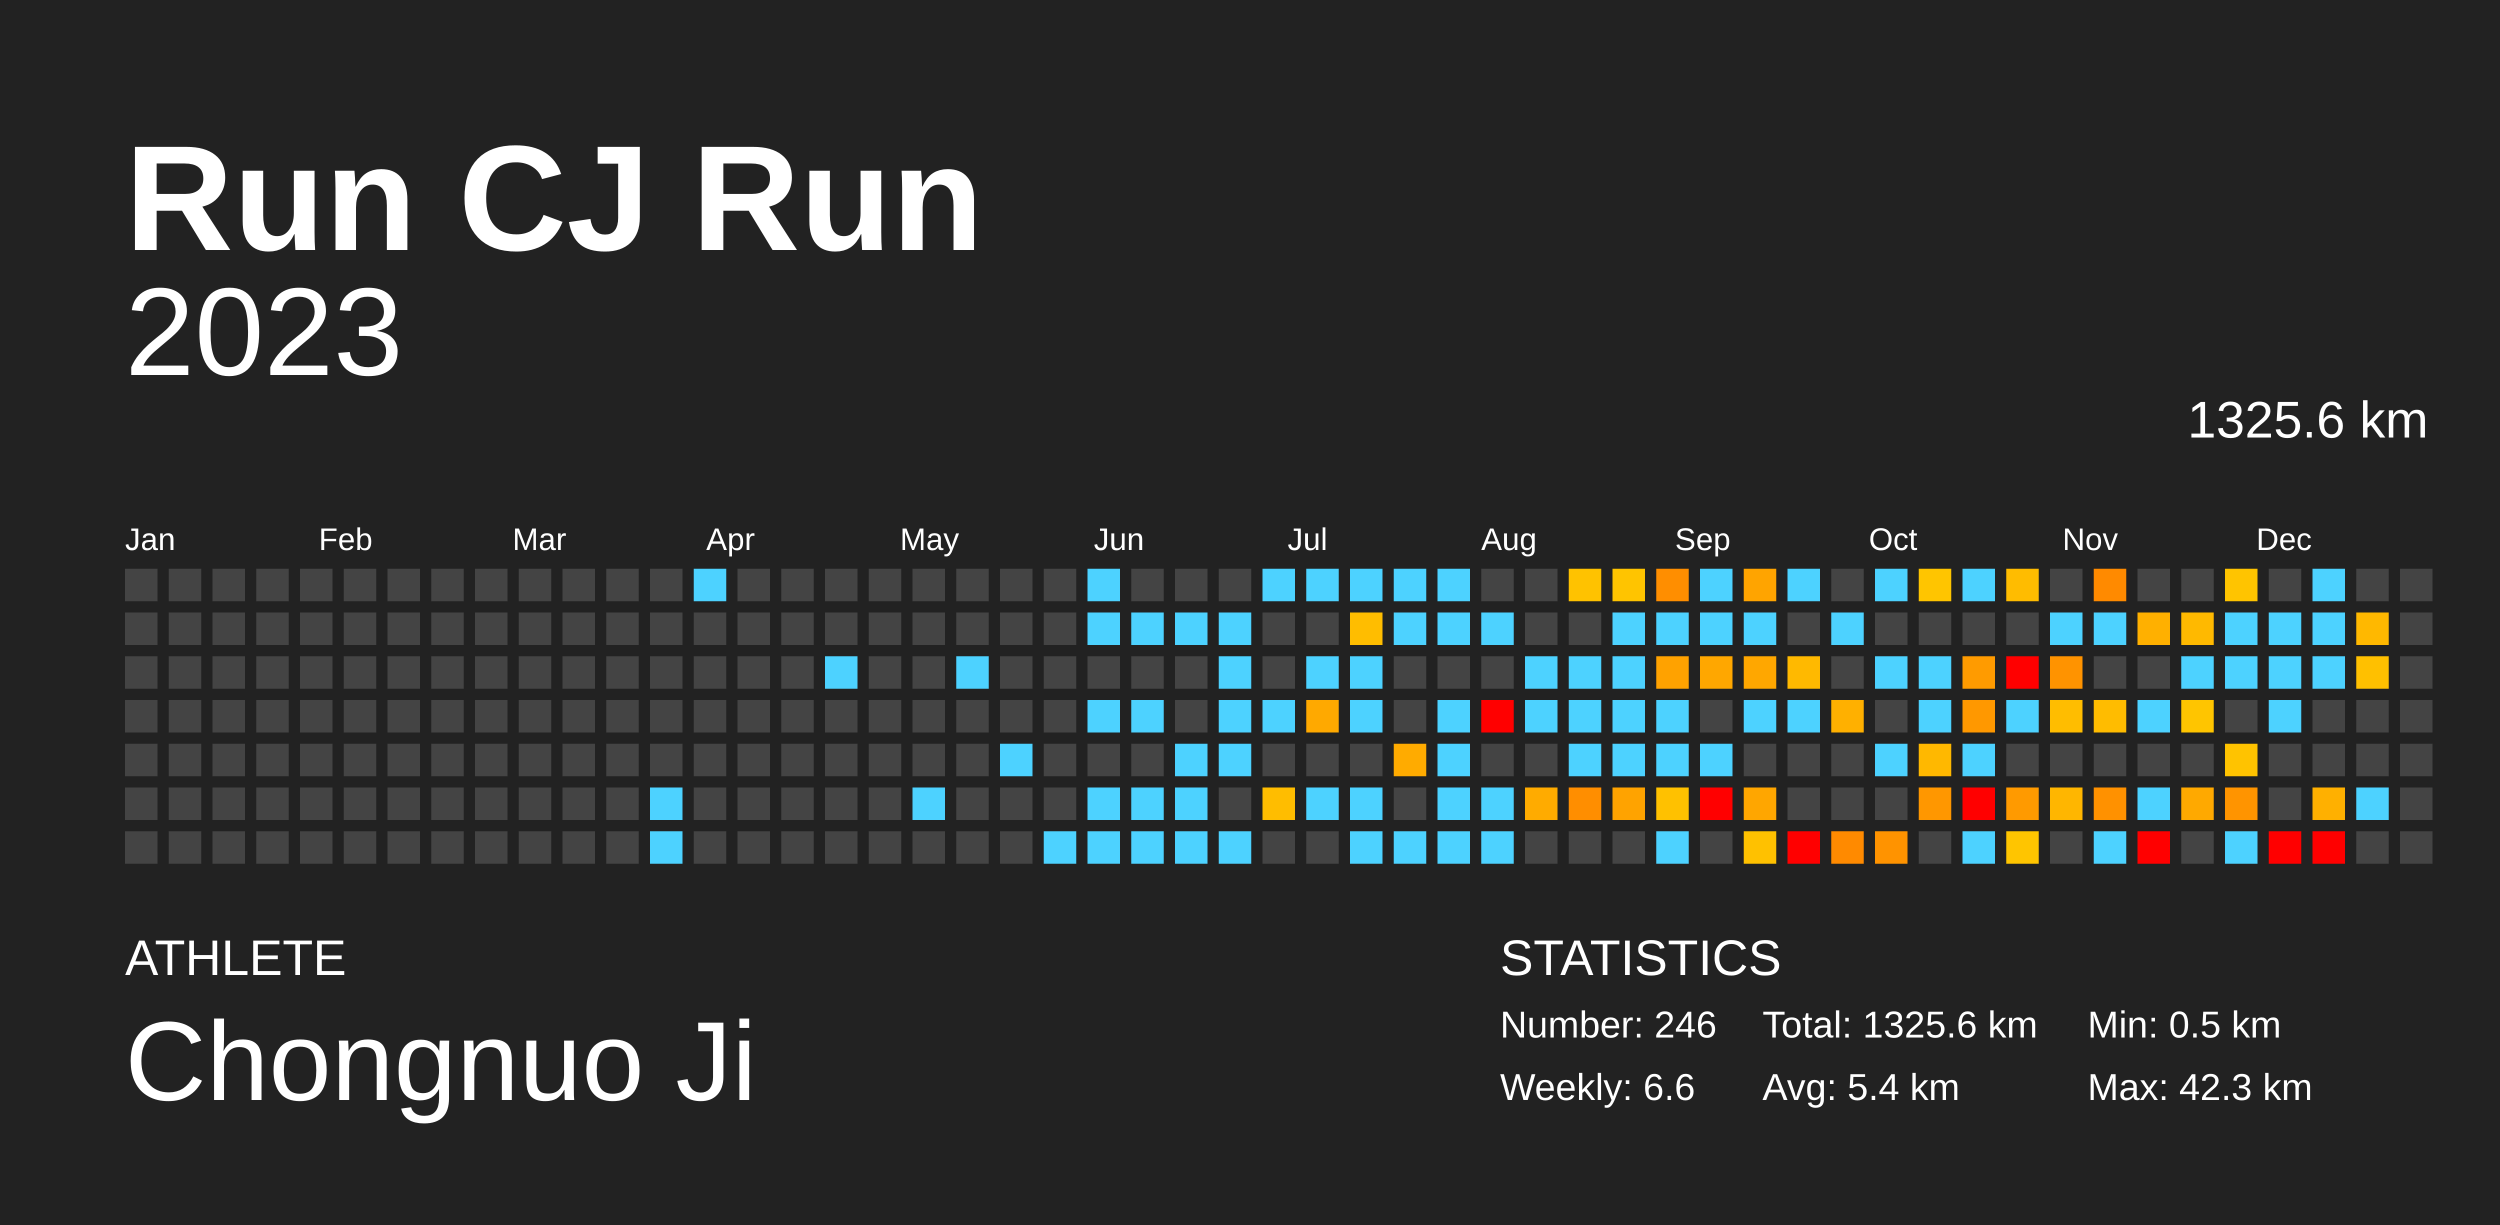
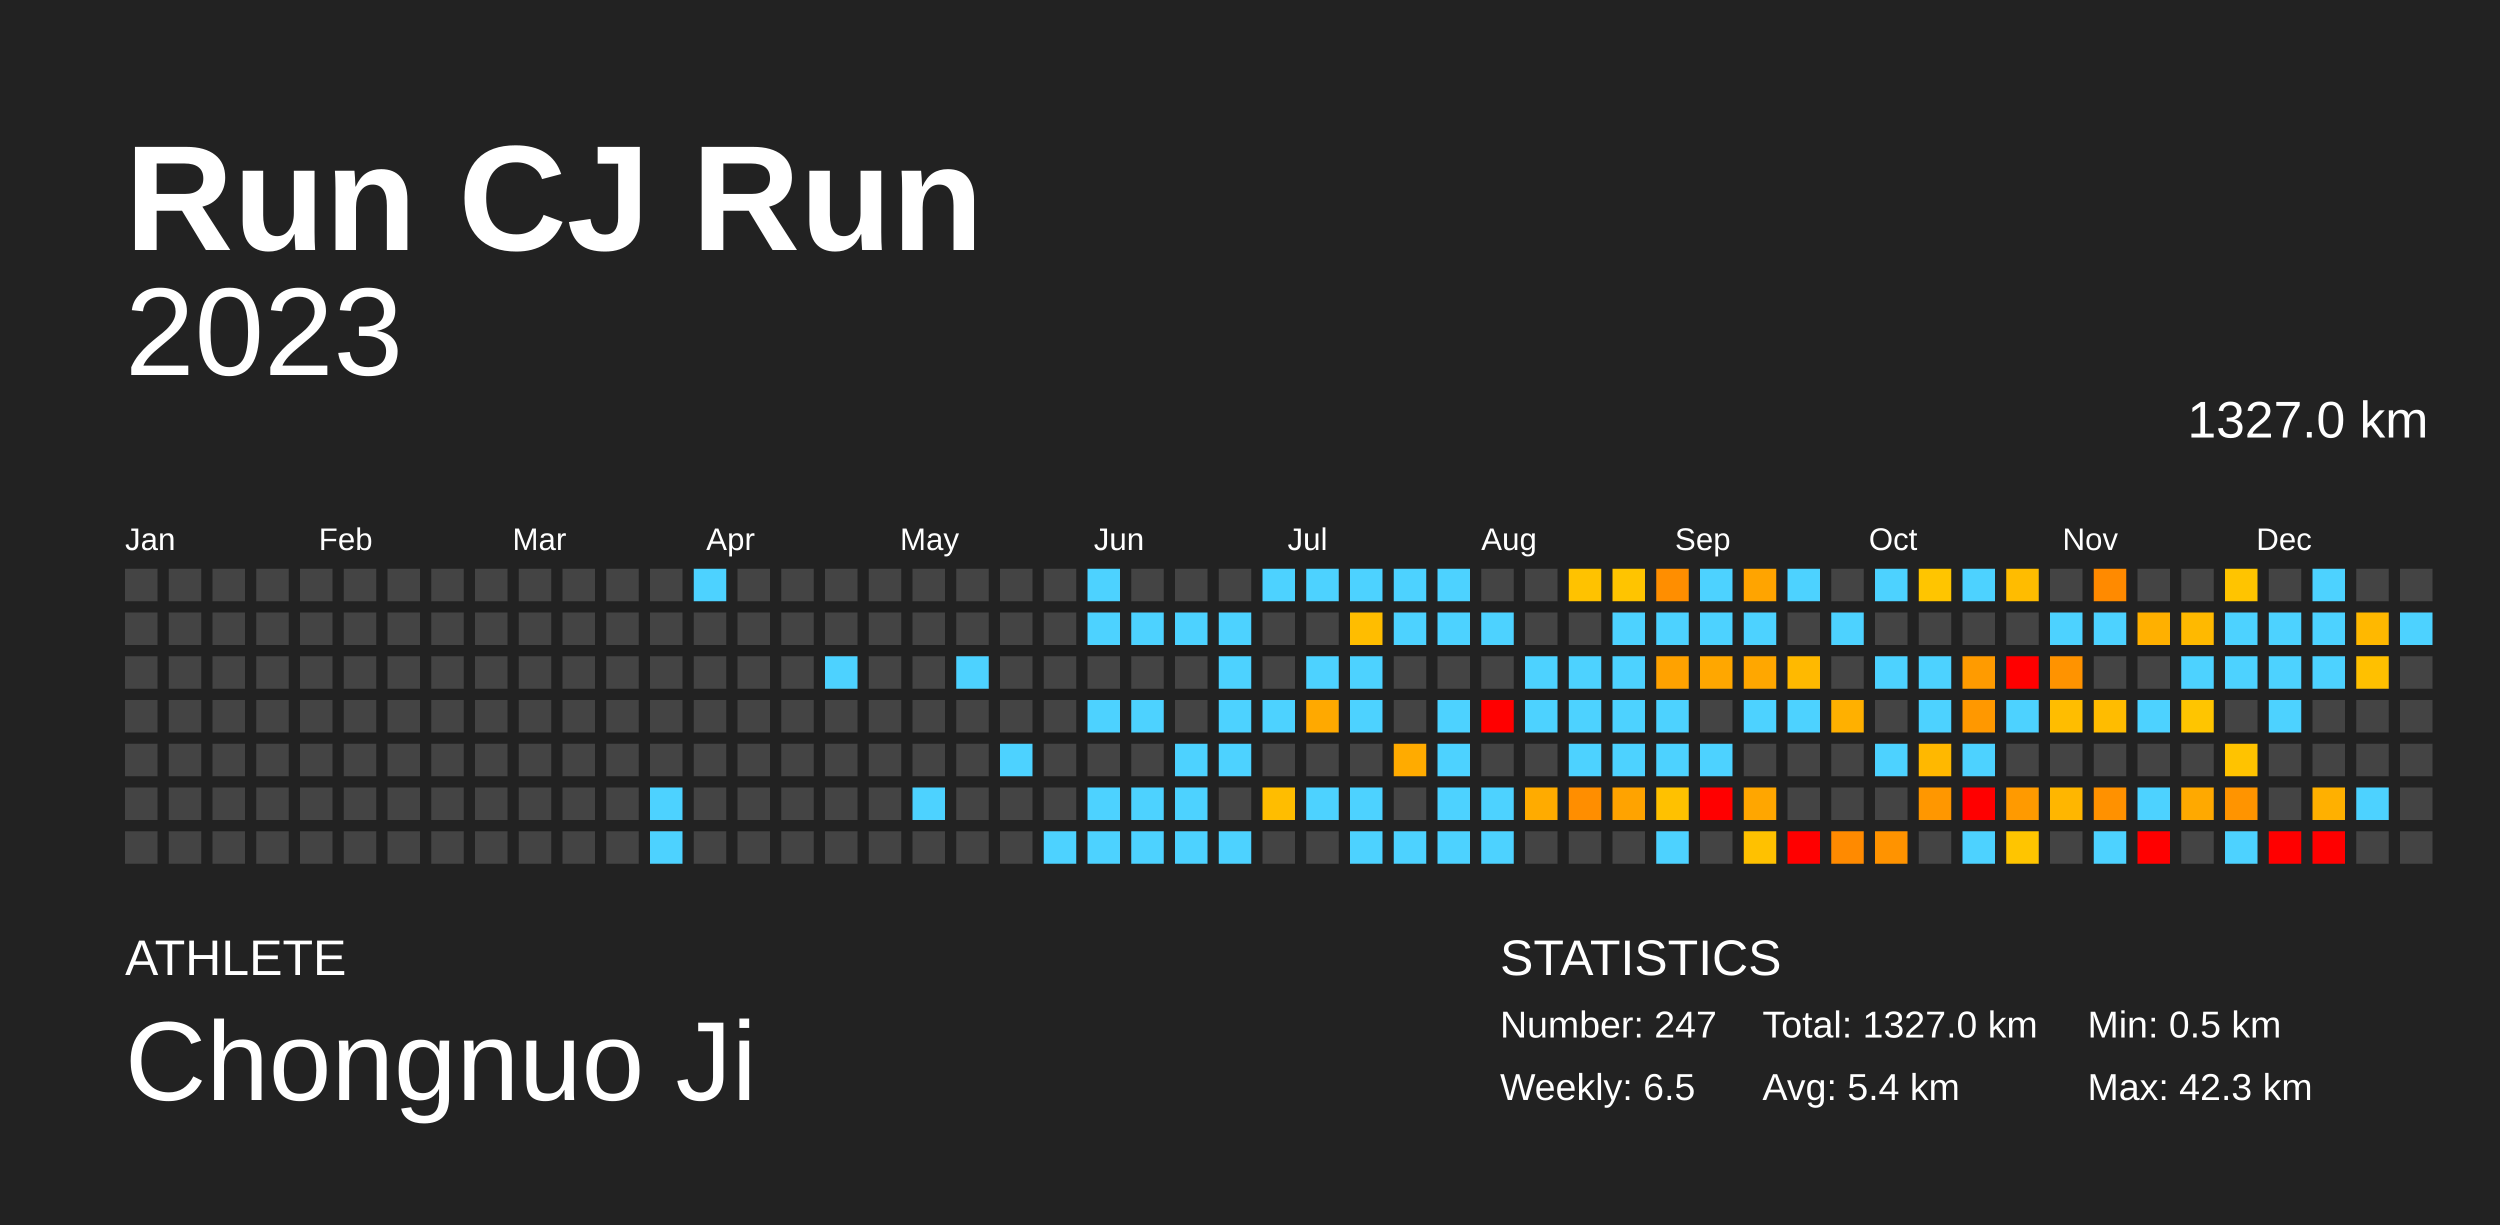
<svg xmlns="http://www.w3.org/2000/svg" baseProfile="full" height="98mm" version="1.1" viewBox="0,0,200,98" width="200mm">
  <defs />
  <rect fill="#222222" height="98" width="200" x="0" y="0" />
  <text fill="#FFFFFF" style="font-size:12px; font-family:Arial; font-weight:bold;" x="10" y="20">Run CJ Run</text>
  <text fill="#FFFFFF" style="font-size:4px; font-family:Arial" x="10" y="78">ATHLETE</text>
  <text fill="#FFFFFF" style="font-size:9px; font-family:Arial" x="10" y="88">Chongnuo Ji</text>
  <text fill="#FFFFFF" style="font-size:4px; font-family:Arial" x="120" y="78">STATISTICS</text>
-   <text fill="#FFFFFF" style="font-size:3px; font-family:Arial" x="120" y="83">Number: 246</text>
-   <text fill="#FFFFFF" style="font-size:3px; font-family:Arial" x="120" y="88">Weekly: 6.6</text>
-   <text fill="#FFFFFF" style="font-size:3px; font-family:Arial" x="141" y="83">Total: 1325.6 km</text>
+   <text fill="#FFFFFF" style="font-size:3px; font-family:Arial" x="120" y="83">Number: 247</text>
+   <text fill="#FFFFFF" style="font-size:3px; font-family:Arial" x="120" y="88">Weekly: 6.5</text>
+   <text fill="#FFFFFF" style="font-size:3px; font-family:Arial" x="141" y="83">Total: 1327.0 km</text>
  <text fill="#FFFFFF" style="font-size:3px; font-family:Arial" x="141" y="88">Avg: 5.4 km</text>
  <text fill="#FFFFFF" style="font-size:3px; font-family:Arial" x="167" y="83">Min: 0.5 km</text>
  <text fill="#FFFFFF" style="font-size:3px; font-family:Arial" x="167" y="88">Max: 42.3 km</text>
  <text alignment-baseline="hanging" fill="#FFFFFF" style="font-size:10.0px; font-family:Arial;" x="10" y="30">2023</text>
-   <text alignment-baseline="hanging" fill="#FFFFFF" style="font-size:4.125px; font-family:Arial;" x="175" y="35">1325.6 km</text>
+   <text alignment-baseline="hanging" fill="#FFFFFF" style="font-size:4.125px; font-family:Arial;" x="175" y="35">1327.0 km</text>
  <text fill="#FFFFFF" style="font-size:2.5px; font-family:Arial" x="10.0" y="44">Jan</text>
  <text fill="#FFFFFF" style="font-size:2.5px; font-family:Arial" x="25.5" y="44">Feb</text>
  <text fill="#FFFFFF" style="font-size:2.5px; font-family:Arial" x="41.0" y="44">Mar</text>
  <text fill="#FFFFFF" style="font-size:2.5px; font-family:Arial" x="56.5" y="44">Apr</text>
  <text fill="#FFFFFF" style="font-size:2.5px; font-family:Arial" x="72.0" y="44">May</text>
  <text fill="#FFFFFF" style="font-size:2.5px; font-family:Arial" x="87.5" y="44">Jun</text>
  <text fill="#FFFFFF" style="font-size:2.5px; font-family:Arial" x="103.0" y="44">Jul</text>
  <text fill="#FFFFFF" style="font-size:2.5px; font-family:Arial" x="118.5" y="44">Aug</text>
  <text fill="#FFFFFF" style="font-size:2.5px; font-family:Arial" x="134.0" y="44">Sep</text>
  <text fill="#FFFFFF" style="font-size:2.5px; font-family:Arial" x="149.5" y="44">Oct</text>
  <text fill="#FFFFFF" style="font-size:2.5px; font-family:Arial" x="165.0" y="44">Nov</text>
  <text fill="#FFFFFF" style="font-size:2.5px; font-family:Arial" x="180.5" y="44">Dec</text>
  <rect fill="#444444" height="2.6" width="2.6" x="10.0" y="45.5" />
  <rect fill="#444444" height="2.6" width="2.6" x="10.0" y="49.0" />
  <rect fill="#444444" height="2.6" width="2.6" x="10.0" y="52.5" />
  <rect fill="#444444" height="2.6" width="2.6" x="10.0" y="56.0" />
  <rect fill="#444444" height="2.6" width="2.6" x="10.0" y="59.5" />
  <rect fill="#444444" height="2.6" width="2.6" x="10.0" y="63.0" />
  <rect fill="#444444" height="2.6" width="2.6" x="10.0" y="66.5" />
  <rect fill="#444444" height="2.6" width="2.6" x="13.5" y="45.5" />
  <rect fill="#444444" height="2.6" width="2.6" x="13.5" y="49.0" />
  <rect fill="#444444" height="2.6" width="2.6" x="13.5" y="52.5" />
  <rect fill="#444444" height="2.6" width="2.6" x="13.5" y="56.0" />
  <rect fill="#444444" height="2.6" width="2.6" x="13.5" y="59.5" />
  <rect fill="#444444" height="2.6" width="2.6" x="13.5" y="63.0" />
  <rect fill="#444444" height="2.6" width="2.6" x="13.5" y="66.5" />
  <rect fill="#444444" height="2.6" width="2.6" x="17.0" y="45.5" />
  <rect fill="#444444" height="2.6" width="2.6" x="17.0" y="49.0" />
  <rect fill="#444444" height="2.6" width="2.6" x="17.0" y="52.5" />
  <rect fill="#444444" height="2.6" width="2.6" x="17.0" y="56.0" />
  <rect fill="#444444" height="2.6" width="2.6" x="17.0" y="59.5" />
  <rect fill="#444444" height="2.6" width="2.6" x="17.0" y="63.0" />
  <rect fill="#444444" height="2.6" width="2.6" x="17.0" y="66.5" />
  <rect fill="#444444" height="2.6" width="2.6" x="20.5" y="45.5" />
  <rect fill="#444444" height="2.6" width="2.6" x="20.5" y="49.0" />
  <rect fill="#444444" height="2.6" width="2.6" x="20.5" y="52.5" />
  <rect fill="#444444" height="2.6" width="2.6" x="20.5" y="56.0" />
  <rect fill="#444444" height="2.6" width="2.6" x="20.5" y="59.5" />
  <rect fill="#444444" height="2.6" width="2.6" x="20.5" y="63.0" />
  <rect fill="#444444" height="2.6" width="2.6" x="20.5" y="66.5" />
  <rect fill="#444444" height="2.6" width="2.6" x="24.0" y="45.5" />
  <rect fill="#444444" height="2.6" width="2.6" x="24.0" y="49.0" />
  <rect fill="#444444" height="2.6" width="2.6" x="24.0" y="52.5" />
  <rect fill="#444444" height="2.6" width="2.6" x="24.0" y="56.0" />
  <rect fill="#444444" height="2.6" width="2.6" x="24.0" y="59.5" />
  <rect fill="#444444" height="2.6" width="2.6" x="24.0" y="63.0" />
  <rect fill="#444444" height="2.6" width="2.6" x="24.0" y="66.5" />
  <rect fill="#444444" height="2.6" width="2.6" x="27.5" y="45.5" />
  <rect fill="#444444" height="2.6" width="2.6" x="27.5" y="49.0" />
  <rect fill="#444444" height="2.6" width="2.6" x="27.5" y="52.5" />
  <rect fill="#444444" height="2.6" width="2.6" x="27.5" y="56.0" />
  <rect fill="#444444" height="2.6" width="2.6" x="27.5" y="59.5" />
  <rect fill="#444444" height="2.6" width="2.6" x="27.5" y="63.0" />
  <rect fill="#444444" height="2.6" width="2.6" x="27.5" y="66.5" />
  <rect fill="#444444" height="2.6" width="2.6" x="31.0" y="45.5" />
  <rect fill="#444444" height="2.6" width="2.6" x="31.0" y="49.0" />
  <rect fill="#444444" height="2.6" width="2.6" x="31.0" y="52.5" />
  <rect fill="#444444" height="2.6" width="2.6" x="31.0" y="56.0" />
  <rect fill="#444444" height="2.6" width="2.6" x="31.0" y="59.5" />
  <rect fill="#444444" height="2.6" width="2.6" x="31.0" y="63.0" />
  <rect fill="#444444" height="2.6" width="2.6" x="31.0" y="66.5" />
  <rect fill="#444444" height="2.6" width="2.6" x="34.5" y="45.5" />
  <rect fill="#444444" height="2.6" width="2.6" x="34.5" y="49.0" />
  <rect fill="#444444" height="2.6" width="2.6" x="34.5" y="52.5" />
  <rect fill="#444444" height="2.6" width="2.6" x="34.5" y="56.0" />
  <rect fill="#444444" height="2.6" width="2.6" x="34.5" y="59.5" />
  <rect fill="#444444" height="2.6" width="2.6" x="34.5" y="63.0" />
  <rect fill="#444444" height="2.6" width="2.6" x="34.5" y="66.5" />
  <rect fill="#444444" height="2.6" width="2.6" x="38.0" y="45.5" />
  <rect fill="#444444" height="2.6" width="2.6" x="38.0" y="49.0" />
  <rect fill="#444444" height="2.6" width="2.6" x="38.0" y="52.5" />
  <rect fill="#444444" height="2.6" width="2.6" x="38.0" y="56.0" />
  <rect fill="#444444" height="2.6" width="2.6" x="38.0" y="59.5" />
  <rect fill="#444444" height="2.6" width="2.6" x="38.0" y="63.0" />
  <rect fill="#444444" height="2.6" width="2.6" x="38.0" y="66.5" />
  <rect fill="#444444" height="2.6" width="2.6" x="41.5" y="45.5" />
  <rect fill="#444444" height="2.6" width="2.6" x="41.5" y="49.0" />
  <rect fill="#444444" height="2.6" width="2.6" x="41.5" y="52.5" />
  <rect fill="#444444" height="2.6" width="2.6" x="41.5" y="56.0" />
  <rect fill="#444444" height="2.6" width="2.6" x="41.5" y="59.5" />
  <rect fill="#444444" height="2.6" width="2.6" x="41.5" y="63.0" />
  <rect fill="#444444" height="2.6" width="2.6" x="41.5" y="66.5" />
  <rect fill="#444444" height="2.6" width="2.6" x="45.0" y="45.5" />
  <rect fill="#444444" height="2.6" width="2.6" x="45.0" y="49.0" />
  <rect fill="#444444" height="2.6" width="2.6" x="45.0" y="52.5" />
  <rect fill="#444444" height="2.6" width="2.6" x="45.0" y="56.0" />
  <rect fill="#444444" height="2.6" width="2.6" x="45.0" y="59.5" />
  <rect fill="#444444" height="2.6" width="2.6" x="45.0" y="63.0" />
  <rect fill="#444444" height="2.6" width="2.6" x="45.0" y="66.5" />
  <rect fill="#444444" height="2.6" width="2.6" x="48.5" y="45.5" />
  <rect fill="#444444" height="2.6" width="2.6" x="48.5" y="49.0" />
  <rect fill="#444444" height="2.6" width="2.6" x="48.5" y="52.5" />
  <rect fill="#444444" height="2.6" width="2.6" x="48.5" y="56.0" />
  <rect fill="#444444" height="2.6" width="2.6" x="48.5" y="59.5" />
  <rect fill="#444444" height="2.6" width="2.6" x="48.5" y="63.0" />
  <rect fill="#444444" height="2.6" width="2.6" x="48.5" y="66.5" />
  <rect fill="#444444" height="2.6" width="2.6" x="52.0" y="45.5" />
  <rect fill="#444444" height="2.6" width="2.6" x="52.0" y="49.0" />
  <rect fill="#444444" height="2.6" width="2.6" x="52.0" y="52.5" />
  <rect fill="#444444" height="2.6" width="2.6" x="52.0" y="56.0" />
  <rect fill="#444444" height="2.6" width="2.6" x="52.0" y="59.5" />
  <rect fill="#4dd2ff" height="2.6" width="2.6" x="52.0" y="63.0" />
  <rect fill="#4dd2ff" height="2.6" width="2.6" x="52.0" y="66.5" />
  <rect fill="#4dd2ff" height="2.6" width="2.6" x="55.5" y="45.5" />
  <rect fill="#444444" height="2.6" width="2.6" x="55.5" y="49.0" />
  <rect fill="#444444" height="2.6" width="2.6" x="55.5" y="52.5" />
  <rect fill="#444444" height="2.6" width="2.6" x="55.5" y="56.0" />
  <rect fill="#444444" height="2.6" width="2.6" x="55.5" y="59.5" />
  <rect fill="#444444" height="2.6" width="2.6" x="55.5" y="63.0" />
  <rect fill="#444444" height="2.6" width="2.6" x="55.5" y="66.5" />
  <rect fill="#444444" height="2.6" width="2.6" x="59.0" y="45.5" />
  <rect fill="#444444" height="2.6" width="2.6" x="59.0" y="49.0" />
  <rect fill="#444444" height="2.6" width="2.6" x="59.0" y="52.5" />
  <rect fill="#444444" height="2.6" width="2.6" x="59.0" y="56.0" />
  <rect fill="#444444" height="2.6" width="2.6" x="59.0" y="59.5" />
  <rect fill="#444444" height="2.6" width="2.6" x="59.0" y="63.0" />
  <rect fill="#444444" height="2.6" width="2.6" x="59.0" y="66.5" />
  <rect fill="#444444" height="2.6" width="2.6" x="62.5" y="45.5" />
  <rect fill="#444444" height="2.6" width="2.6" x="62.5" y="49.0" />
  <rect fill="#444444" height="2.6" width="2.6" x="62.5" y="52.5" />
  <rect fill="#444444" height="2.6" width="2.6" x="62.5" y="56.0" />
  <rect fill="#444444" height="2.6" width="2.6" x="62.5" y="59.5" />
  <rect fill="#444444" height="2.6" width="2.6" x="62.5" y="63.0" />
  <rect fill="#444444" height="2.6" width="2.6" x="62.5" y="66.5" />
  <rect fill="#444444" height="2.6" width="2.6" x="66.0" y="45.5" />
  <rect fill="#444444" height="2.6" width="2.6" x="66.0" y="49.0" />
  <rect fill="#4dd2ff" height="2.6" width="2.6" x="66.0" y="52.5" />
  <rect fill="#444444" height="2.6" width="2.6" x="66.0" y="56.0" />
  <rect fill="#444444" height="2.6" width="2.6" x="66.0" y="59.5" />
  <rect fill="#444444" height="2.6" width="2.6" x="66.0" y="63.0" />
  <rect fill="#444444" height="2.6" width="2.6" x="66.0" y="66.5" />
  <rect fill="#444444" height="2.6" width="2.6" x="69.5" y="45.5" />
  <rect fill="#444444" height="2.6" width="2.6" x="69.5" y="49.0" />
  <rect fill="#444444" height="2.6" width="2.6" x="69.5" y="52.5" />
  <rect fill="#444444" height="2.6" width="2.6" x="69.5" y="56.0" />
  <rect fill="#444444" height="2.6" width="2.6" x="69.5" y="59.5" />
  <rect fill="#444444" height="2.6" width="2.6" x="69.5" y="63.0" />
  <rect fill="#444444" height="2.6" width="2.6" x="69.5" y="66.5" />
  <rect fill="#444444" height="2.6" width="2.6" x="73.0" y="45.5" />
  <rect fill="#444444" height="2.6" width="2.6" x="73.0" y="49.0" />
  <rect fill="#444444" height="2.6" width="2.6" x="73.0" y="52.5" />
  <rect fill="#444444" height="2.6" width="2.6" x="73.0" y="56.0" />
  <rect fill="#444444" height="2.6" width="2.6" x="73.0" y="59.5" />
  <rect fill="#4dd2ff" height="2.6" width="2.6" x="73.0" y="63.0" />
  <rect fill="#444444" height="2.6" width="2.6" x="73.0" y="66.5" />
  <rect fill="#444444" height="2.6" width="2.6" x="76.5" y="45.5" />
  <rect fill="#444444" height="2.6" width="2.6" x="76.5" y="49.0" />
  <rect fill="#4dd2ff" height="2.6" width="2.6" x="76.5" y="52.5" />
  <rect fill="#444444" height="2.6" width="2.6" x="76.5" y="56.0" />
  <rect fill="#444444" height="2.6" width="2.6" x="76.5" y="59.5" />
  <rect fill="#444444" height="2.6" width="2.6" x="76.5" y="63.0" />
  <rect fill="#444444" height="2.6" width="2.6" x="76.5" y="66.5" />
  <rect fill="#444444" height="2.6" width="2.6" x="80.0" y="45.5" />
  <rect fill="#444444" height="2.6" width="2.6" x="80.0" y="49.0" />
  <rect fill="#444444" height="2.6" width="2.6" x="80.0" y="52.5" />
  <rect fill="#444444" height="2.6" width="2.6" x="80.0" y="56.0" />
  <rect fill="#4dd2ff" height="2.6" width="2.6" x="80.0" y="59.5" />
  <rect fill="#444444" height="2.6" width="2.6" x="80.0" y="63.0" />
  <rect fill="#444444" height="2.6" width="2.6" x="80.0" y="66.5" />
  <rect fill="#444444" height="2.6" width="2.6" x="83.5" y="45.5" />
  <rect fill="#444444" height="2.6" width="2.6" x="83.5" y="49.0" />
  <rect fill="#444444" height="2.6" width="2.6" x="83.5" y="52.5" />
  <rect fill="#444444" height="2.6" width="2.6" x="83.5" y="56.0" />
  <rect fill="#444444" height="2.6" width="2.6" x="83.5" y="59.5" />
  <rect fill="#444444" height="2.6" width="2.6" x="83.5" y="63.0" />
  <rect fill="#4dd2ff" height="2.6" width="2.6" x="83.5" y="66.5" />
  <rect fill="#4dd2ff" height="2.6" width="2.6" x="87.0" y="45.5" />
  <rect fill="#4dd2ff" height="2.6" width="2.6" x="87.0" y="49.0" />
  <rect fill="#444444" height="2.6" width="2.6" x="87.0" y="52.5" />
  <rect fill="#4dd2ff" height="2.6" width="2.6" x="87.0" y="56.0" />
  <rect fill="#444444" height="2.6" width="2.6" x="87.0" y="59.5" />
  <rect fill="#4dd2ff" height="2.6" width="2.6" x="87.0" y="63.0" />
  <rect fill="#4dd2ff" height="2.6" width="2.6" x="87.0" y="66.5" />
  <rect fill="#444444" height="2.6" width="2.6" x="90.5" y="45.5" />
  <rect fill="#4dd2ff" height="2.6" width="2.6" x="90.5" y="49.0" />
  <rect fill="#444444" height="2.6" width="2.6" x="90.5" y="52.5" />
  <rect fill="#4dd2ff" height="2.6" width="2.6" x="90.5" y="56.0" />
  <rect fill="#444444" height="2.6" width="2.6" x="90.5" y="59.5" />
  <rect fill="#4dd2ff" height="2.6" width="2.6" x="90.5" y="63.0" />
  <rect fill="#4dd2ff" height="2.6" width="2.6" x="90.5" y="66.5" />
  <rect fill="#444444" height="2.6" width="2.6" x="94.0" y="45.5" />
  <rect fill="#4dd2ff" height="2.6" width="2.6" x="94.0" y="49.0" />
  <rect fill="#444444" height="2.6" width="2.6" x="94.0" y="52.5" />
  <rect fill="#444444" height="2.6" width="2.6" x="94.0" y="56.0" />
  <rect fill="#4dd2ff" height="2.6" width="2.6" x="94.0" y="59.5" />
  <rect fill="#4dd2ff" height="2.6" width="2.6" x="94.0" y="63.0" />
  <rect fill="#4dd2ff" height="2.6" width="2.6" x="94.0" y="66.5" />
  <rect fill="#444444" height="2.6" width="2.6" x="97.5" y="45.5" />
  <rect fill="#4dd2ff" height="2.6" width="2.6" x="97.5" y="49.0" />
  <rect fill="#4dd2ff" height="2.6" width="2.6" x="97.5" y="52.5" />
  <rect fill="#4dd2ff" height="2.6" width="2.6" x="97.5" y="56.0" />
  <rect fill="#4dd2ff" height="2.6" width="2.6" x="97.5" y="59.5" />
  <rect fill="#444444" height="2.6" width="2.6" x="97.5" y="63.0" />
  <rect fill="#4dd2ff" height="2.6" width="2.6" x="97.5" y="66.5" />
  <rect fill="#4dd2ff" height="2.6" width="2.6" x="101.0" y="45.5" />
  <rect fill="#444444" height="2.6" width="2.6" x="101.0" y="49.0" />
  <rect fill="#444444" height="2.6" width="2.6" x="101.0" y="52.5" />
  <rect fill="#4dd2ff" height="2.6" width="2.6" x="101.0" y="56.0" />
  <rect fill="#444444" height="2.6" width="2.6" x="101.0" y="59.5" />
  <rect fill="#ffbd00" height="2.6" width="2.6" x="101.0" y="63.0" />
  <rect fill="#444444" height="2.6" width="2.6" x="101.0" y="66.5" />
  <rect fill="#4dd2ff" height="2.6" width="2.6" x="104.5" y="45.5" />
  <rect fill="#444444" height="2.6" width="2.6" x="104.5" y="49.0" />
  <rect fill="#4dd2ff" height="2.6" width="2.6" x="104.5" y="52.5" />
  <rect fill="#ffa900" height="2.6" width="2.6" x="104.5" y="56.0" />
  <rect fill="#444444" height="2.6" width="2.6" x="104.5" y="59.5" />
  <rect fill="#4dd2ff" height="2.6" width="2.6" x="104.5" y="63.0" />
  <rect fill="#444444" height="2.6" width="2.6" x="104.5" y="66.5" />
  <rect fill="#4dd2ff" height="2.6" width="2.6" x="108.0" y="45.5" />
  <rect fill="#ffbd00" height="2.6" width="2.6" x="108.0" y="49.0" />
  <rect fill="#4dd2ff" height="2.6" width="2.6" x="108.0" y="52.5" />
  <rect fill="#4dd2ff" height="2.6" width="2.6" x="108.0" y="56.0" />
  <rect fill="#444444" height="2.6" width="2.6" x="108.0" y="59.5" />
  <rect fill="#4dd2ff" height="2.6" width="2.6" x="108.0" y="63.0" />
  <rect fill="#4dd2ff" height="2.6" width="2.6" x="108.0" y="66.5" />
  <rect fill="#4dd2ff" height="2.6" width="2.6" x="111.5" y="45.5" />
  <rect fill="#4dd2ff" height="2.6" width="2.6" x="111.5" y="49.0" />
  <rect fill="#444444" height="2.6" width="2.6" x="111.5" y="52.5" />
  <rect fill="#444444" height="2.6" width="2.6" x="111.5" y="56.0" />
  <rect fill="#ffab00" height="2.6" width="2.6" x="111.5" y="59.5" />
  <rect fill="#444444" height="2.6" width="2.6" x="111.5" y="63.0" />
  <rect fill="#4dd2ff" height="2.6" width="2.6" x="111.5" y="66.5" />
  <rect fill="#4dd2ff" height="2.6" width="2.6" x="115.0" y="45.5" />
  <rect fill="#4dd2ff" height="2.6" width="2.6" x="115.0" y="49.0" />
  <rect fill="#444444" height="2.6" width="2.6" x="115.0" y="52.5" />
  <rect fill="#4dd2ff" height="2.6" width="2.6" x="115.0" y="56.0" />
  <rect fill="#4dd2ff" height="2.6" width="2.6" x="115.0" y="59.5" />
  <rect fill="#4dd2ff" height="2.6" width="2.6" x="115.0" y="63.0" />
  <rect fill="#4dd2ff" height="2.6" width="2.6" x="115.0" y="66.5" />
  <rect fill="#444444" height="2.6" width="2.6" x="118.5" y="45.5" />
  <rect fill="#4dd2ff" height="2.6" width="2.6" x="118.5" y="49.0" />
  <rect fill="#444444" height="2.6" width="2.6" x="118.5" y="52.5" />
  <rect fill="red" height="2.6" width="2.6" x="118.5" y="56.0" />
  <rect fill="#444444" height="2.6" width="2.6" x="118.5" y="59.5" />
  <rect fill="#4dd2ff" height="2.6" width="2.6" x="118.5" y="63.0" />
  <rect fill="#4dd2ff" height="2.6" width="2.6" x="118.5" y="66.5" />
  <rect fill="#444444" height="2.6" width="2.6" x="122.0" y="45.5" />
  <rect fill="#444444" height="2.6" width="2.6" x="122.0" y="49.0" />
  <rect fill="#4dd2ff" height="2.6" width="2.6" x="122.0" y="52.5" />
  <rect fill="#4dd2ff" height="2.6" width="2.6" x="122.0" y="56.0" />
  <rect fill="#444444" height="2.6" width="2.6" x="122.0" y="59.5" />
  <rect fill="#ffab00" height="2.6" width="2.6" x="122.0" y="63.0" />
  <rect fill="#444444" height="2.6" width="2.6" x="122.0" y="66.5" />
  <rect fill="#ffc200" height="2.6" width="2.6" x="125.5" y="45.5" />
  <rect fill="#444444" height="2.6" width="2.6" x="125.5" y="49.0" />
  <rect fill="#4dd2ff" height="2.6" width="2.6" x="125.5" y="52.5" />
  <rect fill="#4dd2ff" height="2.6" width="2.6" x="125.5" y="56.0" />
  <rect fill="#4dd2ff" height="2.6" width="2.6" x="125.5" y="59.5" />
  <rect fill="#ff8e00" height="2.6" width="2.6" x="125.5" y="63.0" />
  <rect fill="#444444" height="2.6" width="2.6" x="125.5" y="66.5" />
  <rect fill="#ffc400" height="2.6" width="2.6" x="129.0" y="45.5" />
  <rect fill="#4dd2ff" height="2.6" width="2.6" x="129.0" y="49.0" />
  <rect fill="#4dd2ff" height="2.6" width="2.6" x="129.0" y="52.5" />
  <rect fill="#4dd2ff" height="2.6" width="2.6" x="129.0" y="56.0" />
  <rect fill="#4dd2ff" height="2.6" width="2.6" x="129.0" y="59.5" />
  <rect fill="#ffa300" height="2.6" width="2.6" x="129.0" y="63.0" />
  <rect fill="#444444" height="2.6" width="2.6" x="129.0" y="66.5" />
  <rect fill="#ff8e00" height="2.6" width="2.6" x="132.5" y="45.5" />
  <rect fill="#4dd2ff" height="2.6" width="2.6" x="132.5" y="49.0" />
  <rect fill="#ffa200" height="2.6" width="2.6" x="132.5" y="52.5" />
  <rect fill="#4dd2ff" height="2.6" width="2.6" x="132.5" y="56.0" />
  <rect fill="#4dd2ff" height="2.6" width="2.6" x="132.5" y="59.5" />
  <rect fill="#ffc100" height="2.6" width="2.6" x="132.5" y="63.0" />
  <rect fill="#4dd2ff" height="2.6" width="2.6" x="132.5" y="66.5" />
  <rect fill="#4dd2ff" height="2.6" width="2.6" x="136.0" y="45.5" />
  <rect fill="#4dd2ff" height="2.6" width="2.6" x="136.0" y="49.0" />
  <rect fill="#ffa700" height="2.6" width="2.6" x="136.0" y="52.5" />
  <rect fill="#444444" height="2.6" width="2.6" x="136.0" y="56.0" />
  <rect fill="#4dd2ff" height="2.6" width="2.6" x="136.0" y="59.5" />
  <rect fill="red" height="2.6" width="2.6" x="136.0" y="63.0" />
  <rect fill="#444444" height="2.6" width="2.6" x="136.0" y="66.5" />
  <rect fill="#ffa400" height="2.6" width="2.6" x="139.5" y="45.5" />
  <rect fill="#4dd2ff" height="2.6" width="2.6" x="139.5" y="49.0" />
  <rect fill="#ffa700" height="2.6" width="2.6" x="139.5" y="52.5" />
  <rect fill="#4dd2ff" height="2.6" width="2.6" x="139.5" y="56.0" />
  <rect fill="#444444" height="2.6" width="2.6" x="139.5" y="59.5" />
  <rect fill="#ffa600" height="2.6" width="2.6" x="139.5" y="63.0" />
  <rect fill="#ffc100" height="2.6" width="2.6" x="139.5" y="66.5" />
  <rect fill="#4dd2ff" height="2.6" width="2.6" x="143.0" y="45.5" />
  <rect fill="#444444" height="2.6" width="2.6" x="143.0" y="49.0" />
  <rect fill="#ffb900" height="2.6" width="2.6" x="143.0" y="52.5" />
  <rect fill="#4dd2ff" height="2.6" width="2.6" x="143.0" y="56.0" />
  <rect fill="#444444" height="2.6" width="2.6" x="143.0" y="59.5" />
  <rect fill="#444444" height="2.6" width="2.6" x="143.0" y="63.0" />
  <rect fill="red" height="2.6" width="2.6" x="143.0" y="66.5" />
  <rect fill="#444444" height="2.6" width="2.6" x="146.5" y="45.5" />
  <rect fill="#4dd2ff" height="2.6" width="2.6" x="146.5" y="49.0" />
  <rect fill="#444444" height="2.6" width="2.6" x="146.5" y="52.5" />
  <rect fill="#ffb000" height="2.6" width="2.6" x="146.5" y="56.0" />
  <rect fill="#444444" height="2.6" width="2.6" x="146.5" y="59.5" />
  <rect fill="#444444" height="2.6" width="2.6" x="146.5" y="63.0" />
  <rect fill="#ff8a00" height="2.6" width="2.6" x="146.5" y="66.5" />
  <rect fill="#4dd2ff" height="2.6" width="2.6" x="150.0" y="45.5" />
  <rect fill="#444444" height="2.6" width="2.6" x="150.0" y="49.0" />
  <rect fill="#4dd2ff" height="2.6" width="2.6" x="150.0" y="52.5" />
  <rect fill="#444444" height="2.6" width="2.6" x="150.0" y="56.0" />
  <rect fill="#4dd2ff" height="2.6" width="2.6" x="150.0" y="59.5" />
  <rect fill="#444444" height="2.6" width="2.6" x="150.0" y="63.0" />
  <rect fill="#ff9300" height="2.6" width="2.6" x="150.0" y="66.5" />
  <rect fill="#ffc500" height="2.6" width="2.6" x="153.5" y="45.5" />
  <rect fill="#444444" height="2.6" width="2.6" x="153.5" y="49.0" />
  <rect fill="#4dd2ff" height="2.6" width="2.6" x="153.5" y="52.5" />
  <rect fill="#4dd2ff" height="2.6" width="2.6" x="153.5" y="56.0" />
  <rect fill="#ffb800" height="2.6" width="2.6" x="153.5" y="59.5" />
  <rect fill="#ff9700" height="2.6" width="2.6" x="153.5" y="63.0" />
  <rect fill="#444444" height="2.6" width="2.6" x="153.5" y="66.5" />
  <rect fill="#4dd2ff" height="2.6" width="2.6" x="157.0" y="45.5" />
  <rect fill="#444444" height="2.6" width="2.6" x="157.0" y="49.0" />
  <rect fill="#ff9b00" height="2.6" width="2.6" x="157.0" y="52.5" />
  <rect fill="#ff9800" height="2.6" width="2.6" x="157.0" y="56.0" />
  <rect fill="#4dd2ff" height="2.6" width="2.6" x="157.0" y="59.5" />
  <rect fill="red" height="2.6" width="2.6" x="157.0" y="63.0" />
  <rect fill="#4dd2ff" height="2.6" width="2.6" x="157.0" y="66.5" />
  <rect fill="#ffbc00" height="2.6" width="2.6" x="160.5" y="45.5" />
  <rect fill="#444444" height="2.6" width="2.6" x="160.5" y="49.0" />
  <rect fill="red" height="2.6" width="2.6" x="160.5" y="52.5" />
  <rect fill="#4dd2ff" height="2.6" width="2.6" x="160.5" y="56.0" />
  <rect fill="#444444" height="2.6" width="2.6" x="160.5" y="59.5" />
  <rect fill="#ff9a00" height="2.6" width="2.6" x="160.5" y="63.0" />
  <rect fill="#ffc500" height="2.6" width="2.6" x="160.5" y="66.5" />
  <rect fill="#444444" height="2.6" width="2.6" x="164.0" y="45.5" />
  <rect fill="#4dd2ff" height="2.6" width="2.6" x="164.0" y="49.0" />
  <rect fill="#ff9300" height="2.6" width="2.6" x="164.0" y="52.5" />
  <rect fill="#ffbd00" height="2.6" width="2.6" x="164.0" y="56.0" />
  <rect fill="#444444" height="2.6" width="2.6" x="164.0" y="59.5" />
  <rect fill="#ffb600" height="2.6" width="2.6" x="164.0" y="63.0" />
  <rect fill="#444444" height="2.6" width="2.6" x="164.0" y="66.5" />
  <rect fill="#ff8a00" height="2.6" width="2.6" x="167.5" y="45.5" />
  <rect fill="#4dd2ff" height="2.6" width="2.6" x="167.5" y="49.0" />
  <rect fill="#444444" height="2.6" width="2.6" x="167.5" y="52.5" />
  <rect fill="#ffbc00" height="2.6" width="2.6" x="167.5" y="56.0" />
  <rect fill="#444444" height="2.6" width="2.6" x="167.5" y="59.5" />
  <rect fill="#ff9100" height="2.6" width="2.6" x="167.5" y="63.0" />
  <rect fill="#4dd2ff" height="2.6" width="2.6" x="167.5" y="66.5" />
  <rect fill="#444444" height="2.6" width="2.6" x="171.0" y="45.5" />
  <rect fill="#ffb000" height="2.6" width="2.6" x="171.0" y="49.0" />
  <rect fill="#444444" height="2.6" width="2.6" x="171.0" y="52.5" />
  <rect fill="#4dd2ff" height="2.6" width="2.6" x="171.0" y="56.0" />
  <rect fill="#444444" height="2.6" width="2.6" x="171.0" y="59.5" />
  <rect fill="#4dd2ff" height="2.6" width="2.6" x="171.0" y="63.0" />
  <rect fill="red" height="2.6" width="2.6" x="171.0" y="66.5" />
  <rect fill="#444444" height="2.6" width="2.6" x="174.5" y="45.5" />
  <rect fill="#ffb900" height="2.6" width="2.6" x="174.5" y="49.0" />
  <rect fill="#4dd2ff" height="2.6" width="2.6" x="174.5" y="52.5" />
  <rect fill="#ffc500" height="2.6" width="2.6" x="174.5" y="56.0" />
  <rect fill="#444444" height="2.6" width="2.6" x="174.5" y="59.5" />
  <rect fill="#ffa900" height="2.6" width="2.6" x="174.5" y="63.0" />
  <rect fill="#444444" height="2.6" width="2.6" x="174.5" y="66.5" />
  <rect fill="#ffc400" height="2.6" width="2.6" x="178.0" y="45.5" />
  <rect fill="#4dd2ff" height="2.6" width="2.6" x="178.0" y="49.0" />
  <rect fill="#4dd2ff" height="2.6" width="2.6" x="178.0" y="52.5" />
  <rect fill="#444444" height="2.6" width="2.6" x="178.0" y="56.0" />
  <rect fill="#ffc300" height="2.6" width="2.6" x="178.0" y="59.5" />
  <rect fill="#ff9400" height="2.6" width="2.6" x="178.0" y="63.0" />
  <rect fill="#4dd2ff" height="2.6" width="2.6" x="178.0" y="66.5" />
  <rect fill="#444444" height="2.6" width="2.6" x="181.5" y="45.5" />
  <rect fill="#4dd2ff" height="2.6" width="2.6" x="181.5" y="49.0" />
  <rect fill="#4dd2ff" height="2.6" width="2.6" x="181.5" y="52.5" />
  <rect fill="#4dd2ff" height="2.6" width="2.6" x="181.5" y="56.0" />
  <rect fill="#444444" height="2.6" width="2.6" x="181.5" y="59.5" />
  <rect fill="#444444" height="2.6" width="2.6" x="181.5" y="63.0" />
  <rect fill="red" height="2.6" width="2.6" x="181.5" y="66.5" />
  <rect fill="#4dd2ff" height="2.6" width="2.6" x="185.0" y="45.5" />
  <rect fill="#4dd2ff" height="2.6" width="2.6" x="185.0" y="49.0" />
  <rect fill="#4dd2ff" height="2.6" width="2.6" x="185.0" y="52.5" />
  <rect fill="#444444" height="2.6" width="2.6" x="185.0" y="56.0" />
  <rect fill="#444444" height="2.6" width="2.6" x="185.0" y="59.5" />
  <rect fill="#ffb000" height="2.6" width="2.6" x="185.0" y="63.0" />
  <rect fill="red" height="2.6" width="2.6" x="185.0" y="66.5" />
  <rect fill="#444444" height="2.6" width="2.6" x="188.5" y="45.5" />
  <rect fill="#ffb800" height="2.6" width="2.6" x="188.5" y="49.0" />
  <rect fill="#ffc000" height="2.6" width="2.6" x="188.5" y="52.5" />
  <rect fill="#444444" height="2.6" width="2.6" x="188.5" y="56.0" />
  <rect fill="#444444" height="2.6" width="2.6" x="188.5" y="59.5" />
  <rect fill="#4dd2ff" height="2.6" width="2.6" x="188.5" y="63.0" />
  <rect fill="#444444" height="2.6" width="2.6" x="188.5" y="66.5" />
  <rect fill="#444444" height="2.6" width="2.6" x="192.0" y="45.5" />
-   <rect fill="#444444" height="2.6" width="2.6" x="192.0" y="49.0" />
+   <rect fill="#4dd2ff" height="2.6" width="2.6" x="192.0" y="49.0" />
  <rect fill="#444444" height="2.6" width="2.6" x="192.0" y="52.5" />
  <rect fill="#444444" height="2.6" width="2.6" x="192.0" y="56.0" />
  <rect fill="#444444" height="2.6" width="2.6" x="192.0" y="59.5" />
  <rect fill="#444444" height="2.6" width="2.6" x="192.0" y="63.0" />
  <rect fill="#444444" height="2.6" width="2.6" x="192.0" y="66.5" />
</svg>
